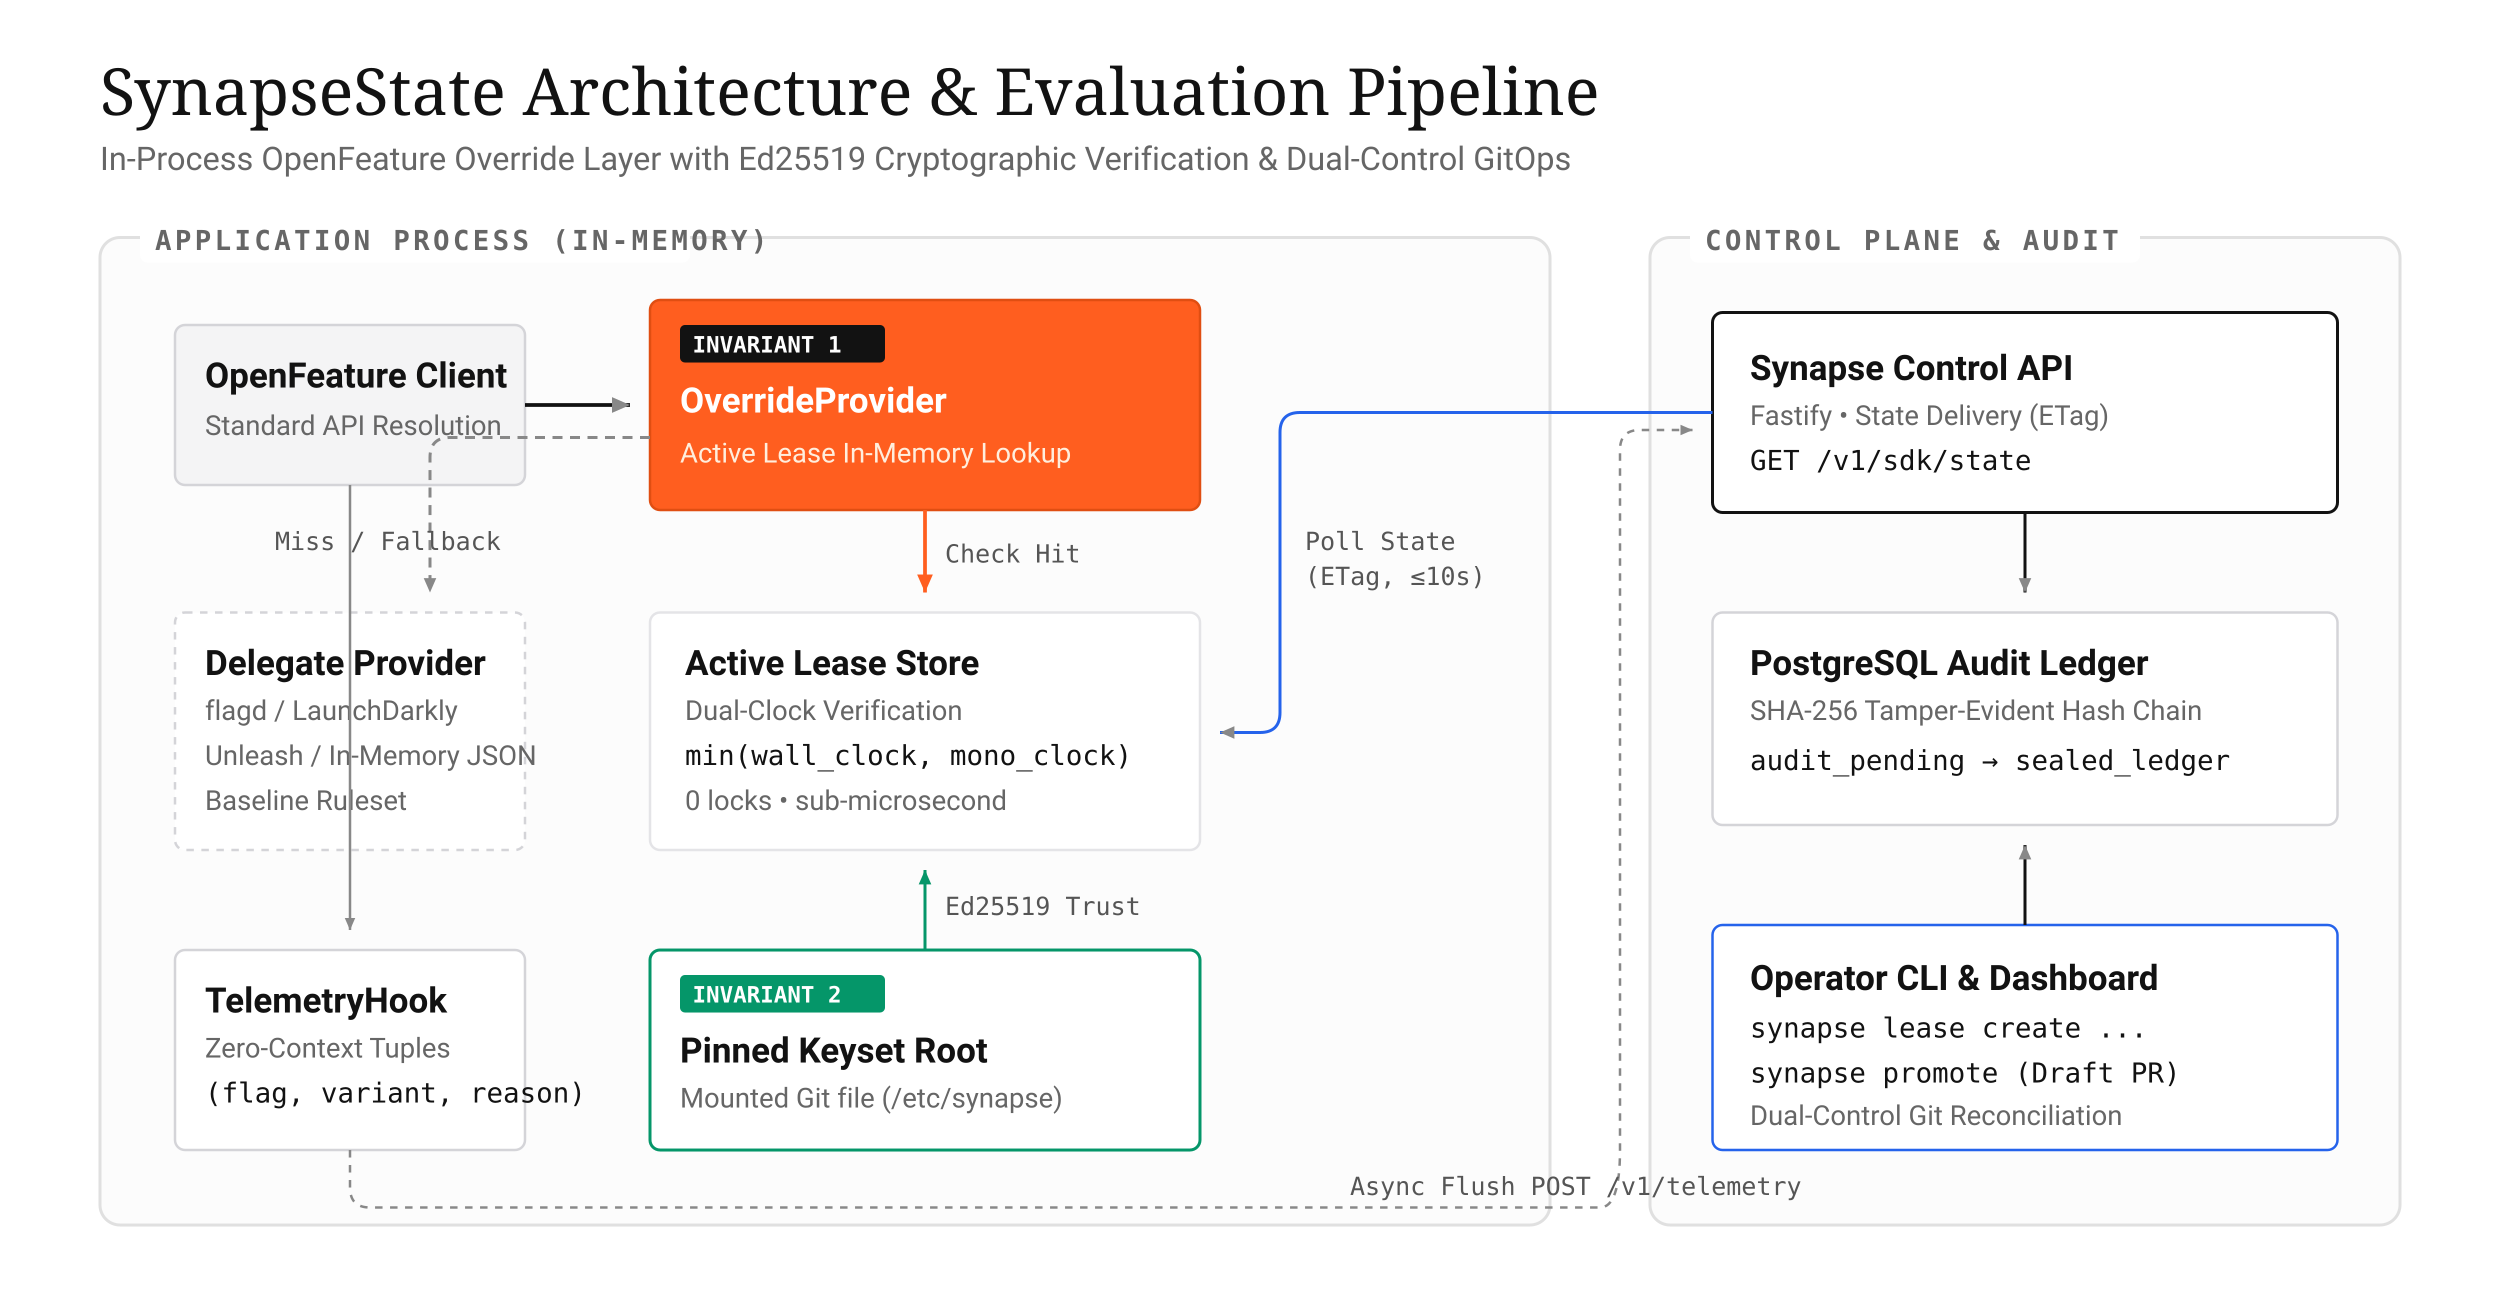
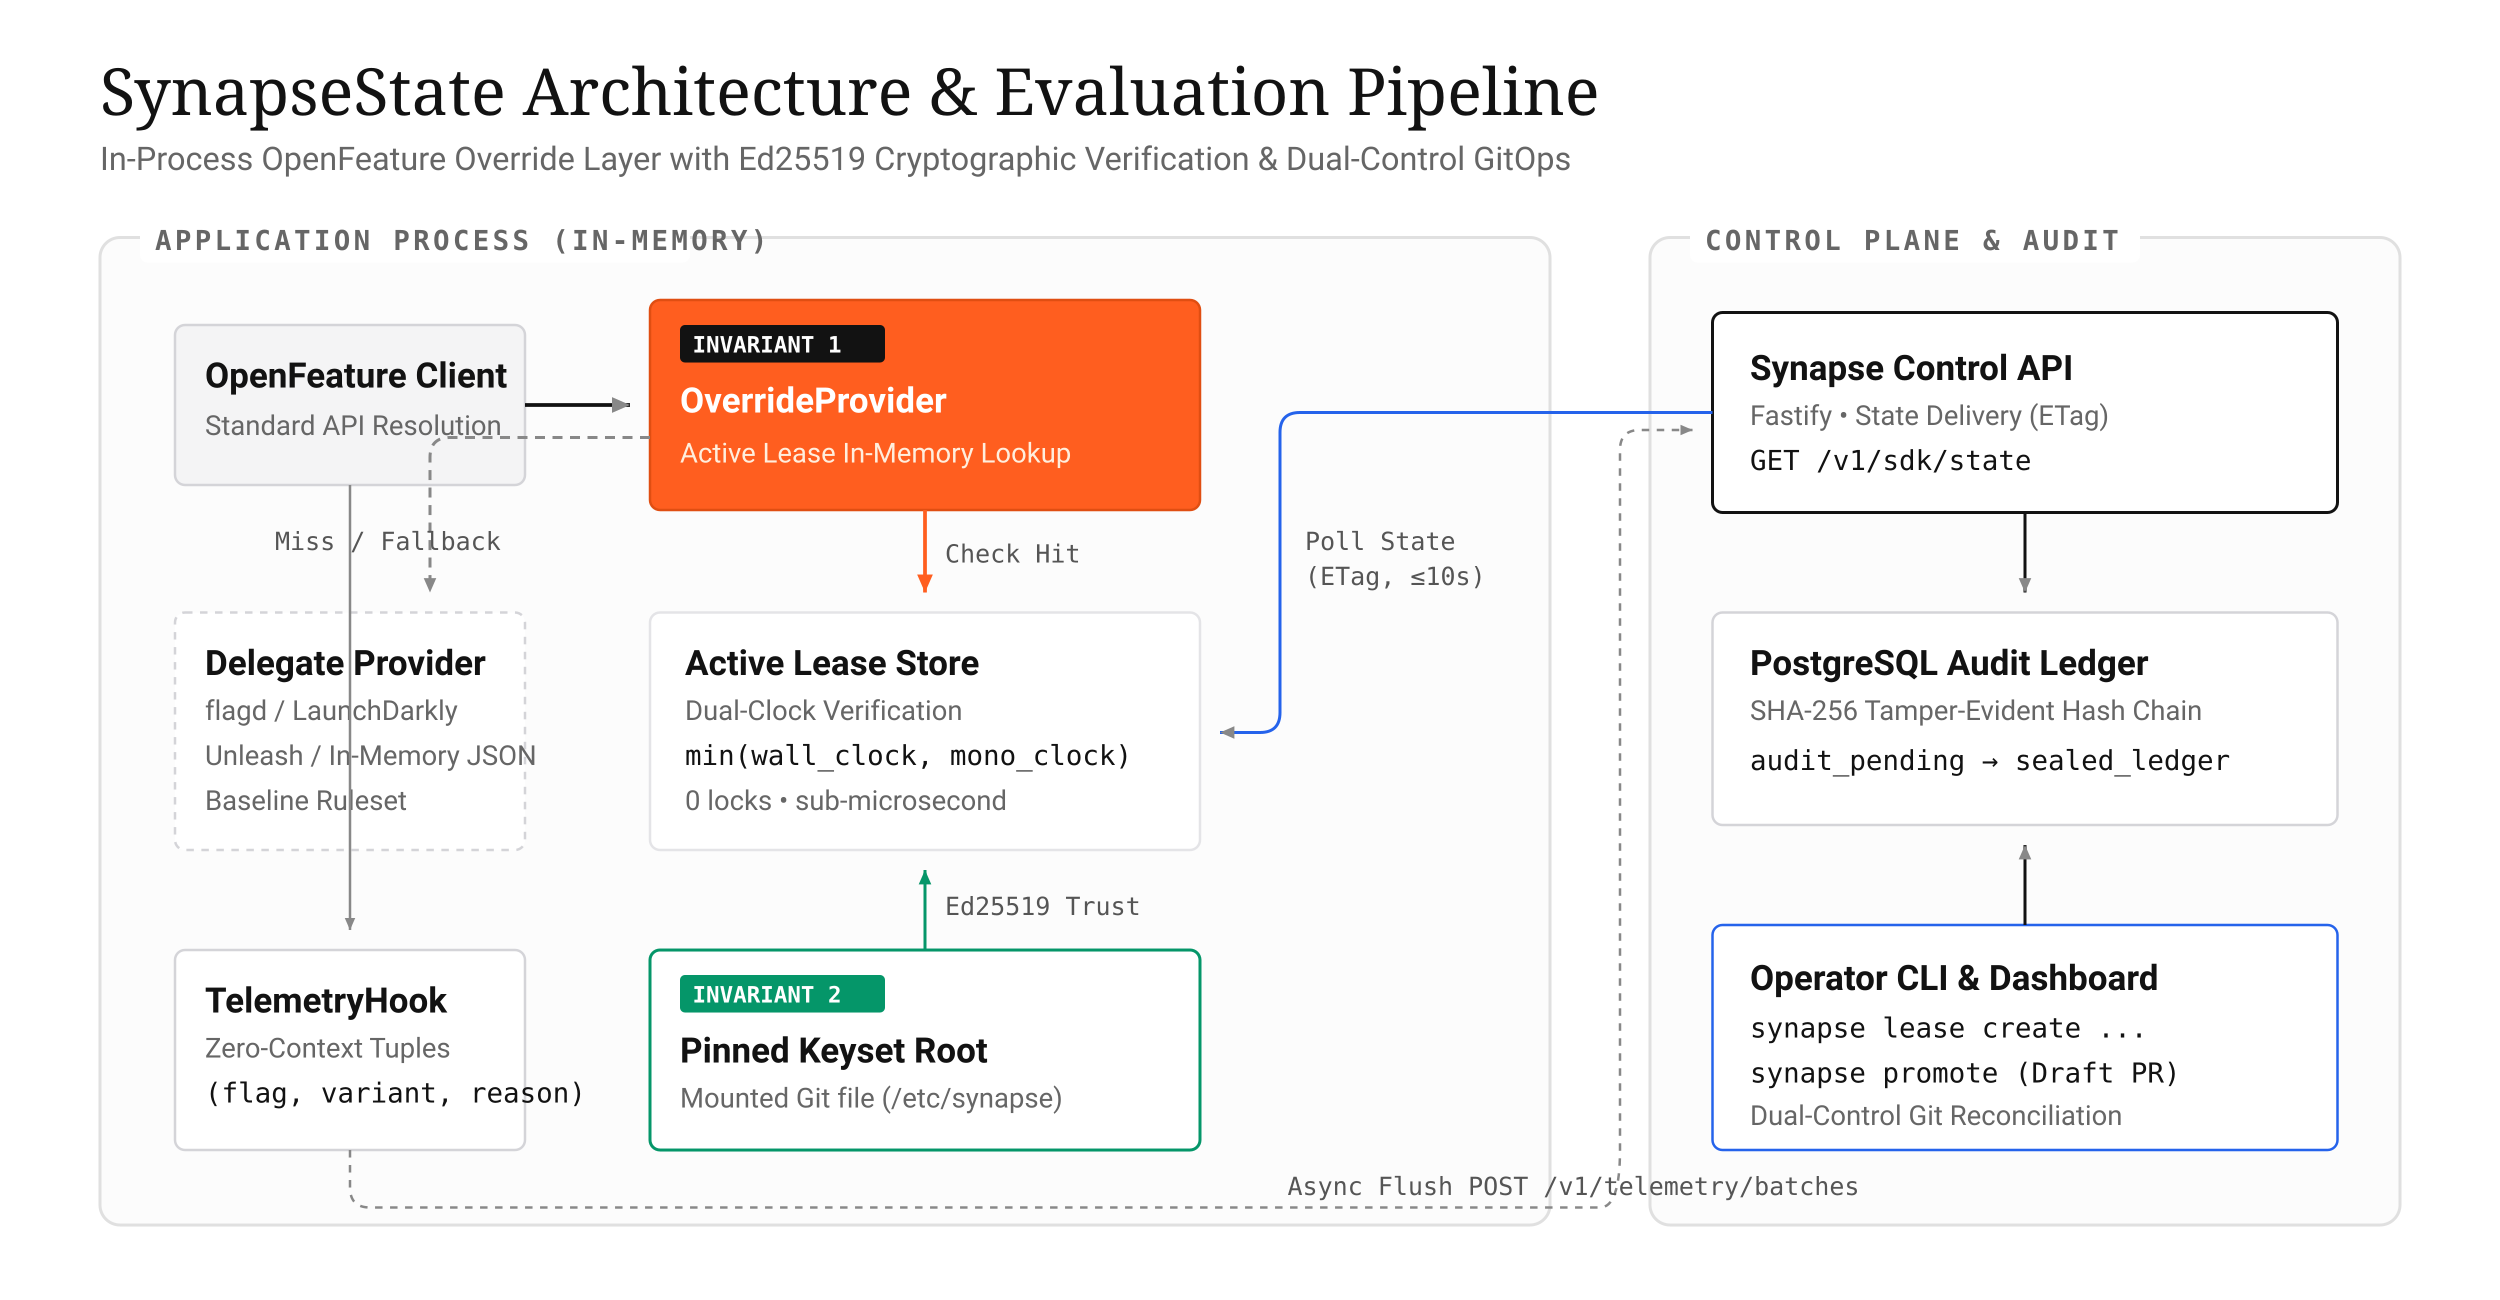
<svg xmlns="http://www.w3.org/2000/svg" viewBox="0 0 1000 520" width="100%" height="100%">
  <defs>
    <style>
      .title { font-family: "Instrument Serif", Georgia, serif; font-size: 26px; fill: #121212; font-weight: 500; }
      .subtitle { font-family: -apple-system, BlinkMacSystemFont, "Segoe UI", Roboto, sans-serif; font-size: 13px; fill: #666666; }
      .zone-title { font-family: "JetBrains Mono", "SF Mono", Consolas, monospace; font-size: 11px; fill: #666666; font-weight: 600; letter-spacing: 0.12em; text-transform: uppercase; }
      .node-title { font-family: -apple-system, BlinkMacSystemFont, "Segoe UI", Roboto, sans-serif; font-size: 14px; font-weight: 600; fill: #121212; }
      .node-focal-title { font-family: -apple-system, BlinkMacSystemFont, "Segoe UI", Roboto, sans-serif; font-size: 14px; font-weight: 700; fill: #ffffff; }
      .node-desc { font-family: -apple-system, BlinkMacSystemFont, "Segoe UI", Roboto, sans-serif; font-size: 11px; fill: #666666; }
      .node-focal-desc { font-family: -apple-system, BlinkMacSystemFont, "Segoe UI", Roboto, sans-serif; font-size: 11px; fill: #ffeedd; }
      .badge-text { font-family: "JetBrains Mono", "SF Mono", Consolas, monospace; font-size: 9px; font-weight: 600; fill: #ffffff; text-transform: uppercase; }
      .edge-label { font-family: "JetBrains Mono", "SF Mono", Consolas, monospace; font-size: 10px; fill: #555555; }
      .code-text { font-family: "JetBrains Mono", "SF Mono", Consolas, monospace; font-size: 11px; fill: #121212; }
    </style>
    <marker id="arrow" viewBox="0 0 10 10" refX="8" refY="5" markerWidth="6" markerHeight="6" orient="auto-start-reverse">
      <path d="M 0 1.5 L 8 5 L 0 8.5 z" fill="#888888" />
    </marker>
    <marker id="arrow-accent" viewBox="0 0 10 10" refX="8" refY="5" markerWidth="6" markerHeight="6" orient="auto-start-reverse">
      <path d="M 0 1.5 L 8 5 L 0 8.5 z" fill="#ff5e1f" />
    </marker>
    <marker id="arrow-success" viewBox="0 0 10 10" refX="8" refY="5" markerWidth="6" markerHeight="6" orient="auto-start-reverse">
      <path d="M 0 1.5 L 8 5 L 0 8.5 z" fill="#059669" />
    </marker>
  </defs>
  <rect width="1000" height="520" fill="#ffffff" />
  <text x="40" y="46" class="title">SynapseState Architecture &amp; Evaluation Pipeline</text>
  <text x="40" y="68" class="subtitle">In-Process OpenFeature Override Layer with Ed25519 Cryptographic Verification &amp; Dual-Control GitOps</text>
  <rect x="40" y="95" width="580" height="395" rx="8" fill="#fcfcfc" stroke="#e0e0e0" stroke-width="1.2" />
  <rect x="56" y="87" width="220" height="18" rx="3" fill="#ffffff" />
  <text x="62" y="100" class="zone-title">APPLICATION PROCESS (IN-MEMORY)</text>
  <rect x="70" y="130" width="140" height="64" rx="4" fill="#f4f4f5" stroke="#d4d4d8" stroke-width="1" />
  <text x="82" y="155" class="node-title">OpenFeature Client</text>
  <text x="82" y="174" class="node-desc">Standard API Resolution</text>
  <rect x="260" y="120" width="220" height="84" rx="4" fill="#ff5e1f" stroke="#e04e12" stroke-width="1" />
  <rect x="272" y="130" width="82" height="15" rx="2" fill="#121212" />
  <text x="277" y="141" class="badge-text">INVARIANT 1</text>
  <text x="272" y="165" class="node-focal-title">OverrideProvider</text>
  <text x="272" y="185" class="node-focal-desc">Active Lease In-Memory Lookup</text>
  <rect x="260" y="245" width="220" height="95" rx="4" fill="#ffffff" stroke="#e4e4e7" stroke-width="1" />
  <text x="274" y="270" class="node-title">Active Lease Store</text>
  <text x="274" y="288" class="node-desc">Dual-Clock Verification</text>
  <text x="274" y="306" class="code-text" fill="#ff5e1f">min(wall_clock, mono_clock)</text>
  <text x="274" y="324" class="node-desc">0 locks • sub-microsecond</text>
  <rect x="70" y="245" width="140" height="95" rx="4" fill="#ffffff" stroke="#d4d4d8" stroke-width="1" stroke-dasharray="3,3" />
  <text x="82" y="270" class="node-title">Delegate Provider</text>
  <text x="82" y="288" class="node-desc">flagd / LaunchDarkly</text>
  <text x="82" y="306" class="node-desc">Unleash / In-Memory JSON</text>
  <text x="82" y="324" class="node-desc" fill="#059669">Baseline Ruleset</text>
  <rect x="260" y="380" width="220" height="80" rx="4" fill="#ffffff" stroke="#059669" stroke-width="1.2" />
  <rect x="272" y="390" width="82" height="15" rx="2" fill="#059669" />
  <text x="277" y="401" class="badge-text">INVARIANT 2</text>
  <text x="272" y="425" class="node-title">Pinned Keyset Root</text>
  <text x="272" y="443" class="node-desc">Mounted Git file (/etc/synapse)</text>
  <rect x="70" y="380" width="140" height="80" rx="4" fill="#ffffff" stroke="#d4d4d8" stroke-width="1" />
  <text x="82" y="405" class="node-title">TelemetryHook</text>
  <text x="82" y="423" class="node-desc">Zero-Context Tuples</text>
  <text x="82" y="441" class="code-text">(flag, variant, reason)</text>
  <rect x="660" y="95" width="300" height="395" rx="8" fill="#fcfcfc" stroke="#e0e0e0" stroke-width="1.2" />
  <rect x="676" y="87" width="180" height="18" rx="3" fill="#ffffff" />
  <text x="682" y="100" class="zone-title">CONTROL PLANE &amp; AUDIT</text>
  <rect x="685" y="125" width="250" height="80" rx="4" fill="#ffffff" stroke="#121212" stroke-width="1.2" />
  <text x="700" y="152" class="node-title">Synapse Control API</text>
  <text x="700" y="170" class="node-desc">Fastify • State Delivery (ETag)</text>
  <text x="700" y="188" class="code-text">GET /v1/sdk/state</text>
  <rect x="685" y="245" width="250" height="85" rx="4" fill="#ffffff" stroke="#d4d4d8" stroke-width="1" />
  <text x="700" y="270" class="node-title">PostgreSQL Audit Ledger</text>
  <text x="700" y="288" class="node-desc">SHA-256 Tamper-Evident Hash Chain</text>
  <text x="700" y="308" class="code-text">audit_pending → sealed_ledger</text>
  <rect x="685" y="370" width="250" height="90" rx="4" fill="#ffffff" stroke="#2563eb" stroke-width="1" />
  <text x="700" y="396" class="node-title">Operator CLI &amp; Dashboard</text>
  <text x="700" y="415" class="code-text">synapse lease create ...</text>
  <text x="700" y="433" class="code-text">synapse promote (Draft PR)</text>
  <text x="700" y="450" class="node-desc" fill="#2563eb">Dual-Control Git Reconciliation</text>
  <path d="M 210,162 H 252" fill="none" stroke="#121212" stroke-width="1.5" marker-end="url(#arrow)" />
  <path d="M 370,204 V 237" fill="none" stroke="#ff5e1f" stroke-width="1.5" marker-end="url(#arrow-accent)" />
  <text x="378" y="225" class="edge-label" fill="#ff5e1f">Check Hit</text>
  <path d="M 260,175 H 180 Q 172,175 172,183 V 237" fill="none" stroke="#888888" stroke-width="1.2" stroke-dasharray="4,3" marker-end="url(#arrow)" />
  <text x="110" y="220" class="edge-label">Miss / Fallback</text>
  <path d="M 370,380 V 348" fill="none" stroke="#059669" stroke-width="1.2" marker-end="url(#arrow-success)" />
  <text x="378" y="366" class="edge-label" fill="#059669">Ed25519 Trust</text>
  <path d="M 140,194 V 372" fill="none" stroke="#888888" stroke-width="1" marker-end="url(#arrow)" />
  <path d="M 685,165 H 520 Q 512,165 512,173 V 285 Q 512,293 504,293 H 488" fill="none" stroke="#2563eb" stroke-width="1.2" marker-end="url(#arrow)" />
  <text x="522" y="220" class="edge-label" fill="#2563eb">Poll State</text>
  <text x="522" y="234" class="edge-label" fill="#2563eb">(ETag, ≤10s)</text>
  <path d="M 810,205 V 237" fill="none" stroke="#121212" stroke-width="1.2" marker-end="url(#arrow)" />
  <path d="M 810,370 V 338" fill="none" stroke="#121212" stroke-width="1.2" marker-end="url(#arrow)" />
  <path d="M 140,460 V 475 Q 140,483 148,483 H 640 Q 648,483 648,460 V 180 Q 648,172 656,172 H 677" fill="none" stroke="#888888" stroke-width="1" stroke-dasharray="3,3" marker-end="url(#arrow)" />
-   <text x="540" y="478" class="edge-label">Async Flush POST /v1/telemetry</text>
+   <text x="515" y="478" class="edge-label">Async Flush POST /v1/telemetry/batches</text>
</svg>
